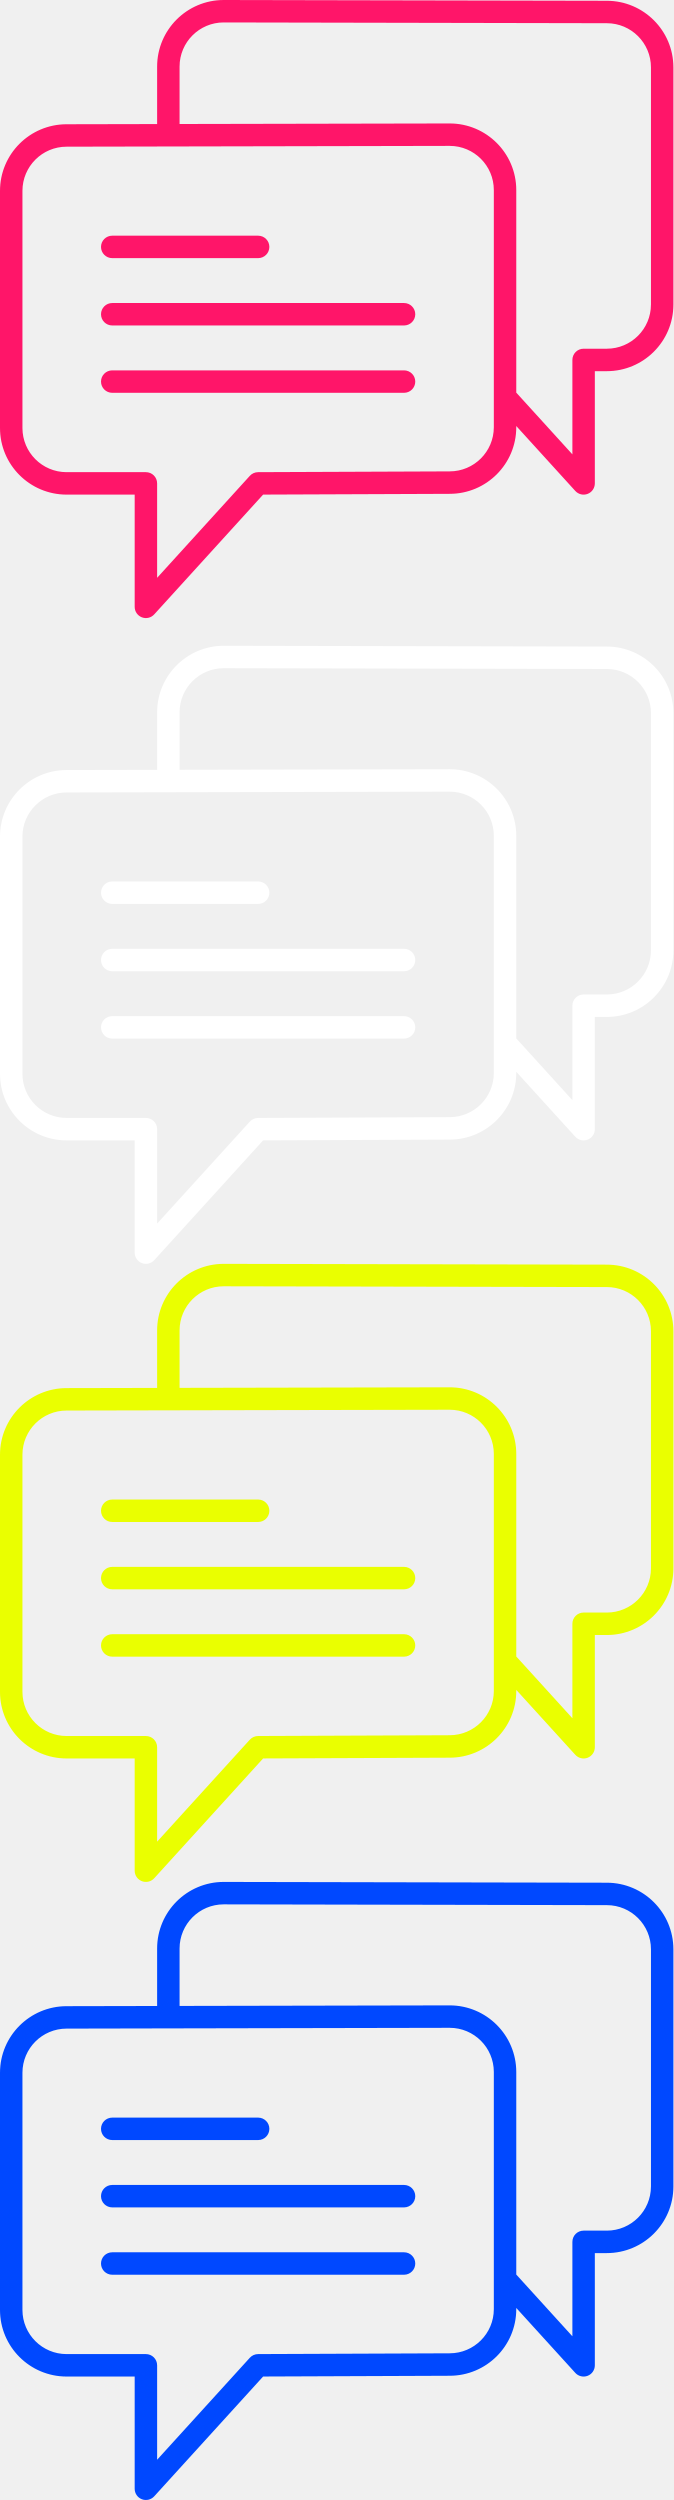
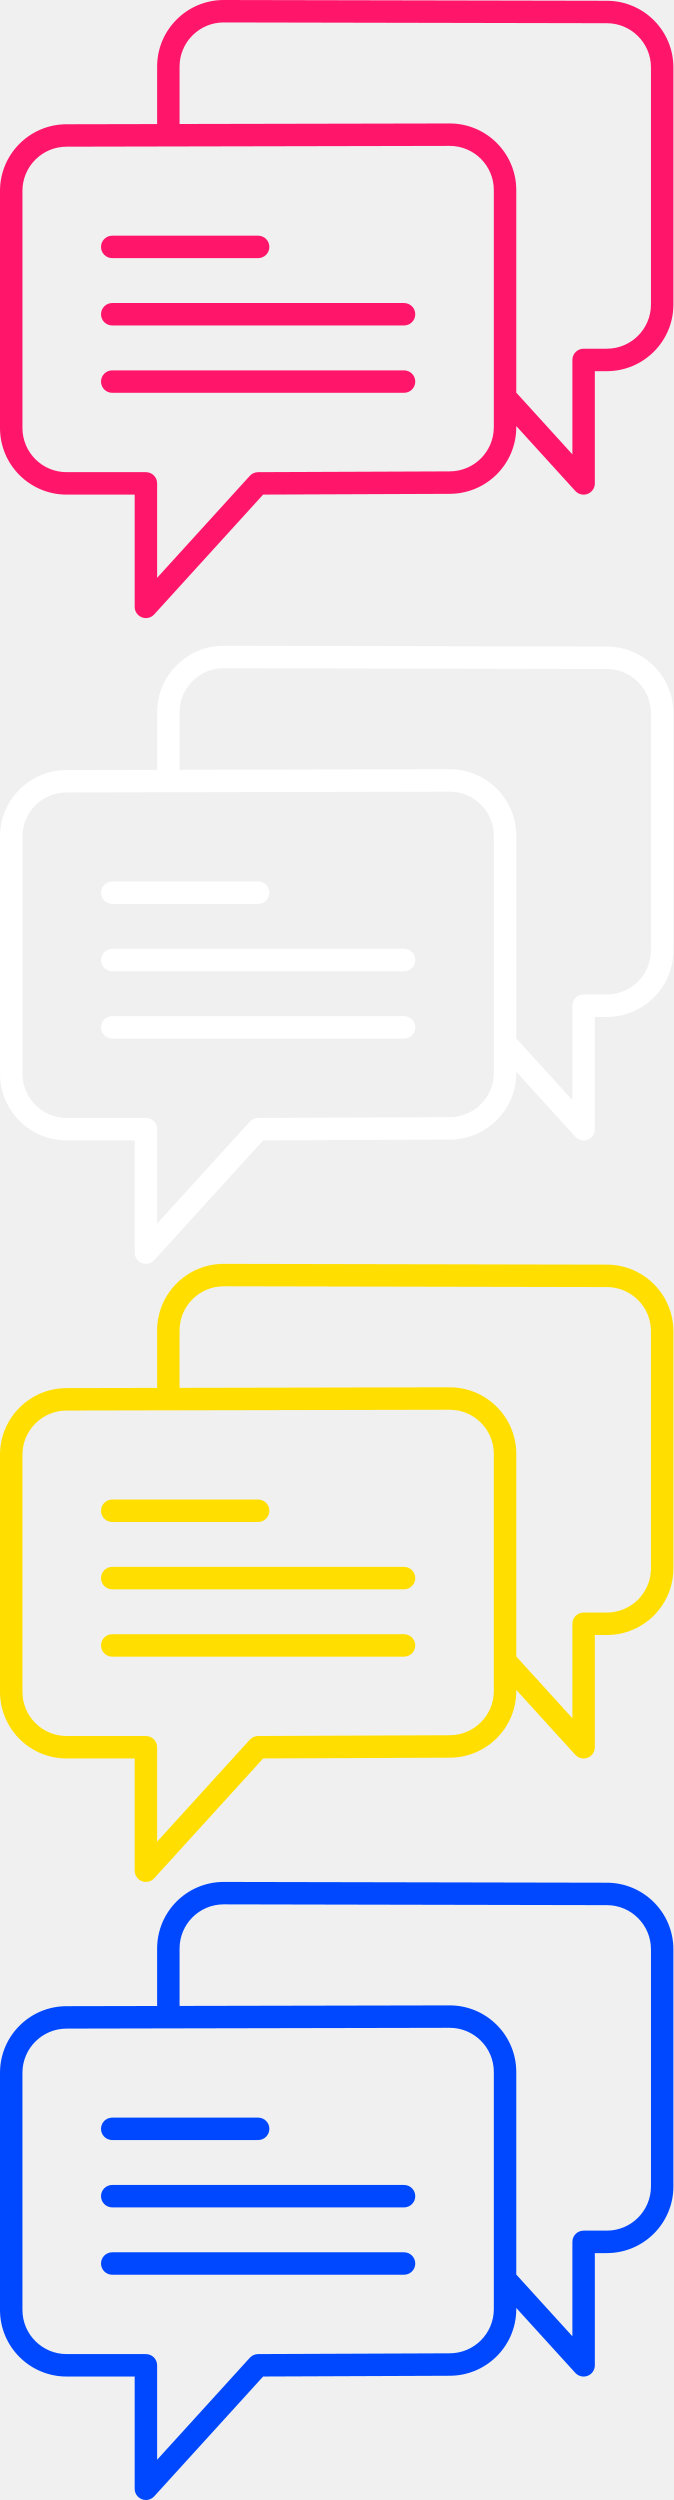
<svg xmlns="http://www.w3.org/2000/svg" viewBox="0 0 512 1900.818">
  <defs>
-     <style>.cls-1{fill:#ff1569;}.cls-2{fill:#fff;}.cls-3{fill:#eaff00;}.cls-4{fill:#0048ff;}</style>
+     <style>.cls-1{fill:#ff1569;}.cls-2{fill:#fff;}.cls-3{fill:#ffde00;}.cls-4{fill:#0048ff;}</style>
  </defs>
  <g id="Layer_2" data-name="Layer 2">
    <g id="Capa_1" data-name="Capa 1">
      <path class="cls-1" d="M85.333,196.267H196.267a8.533,8.533,0,1,0,0-17.067H85.333a8.533,8.533,0,1,0,0,17.067Z" />
      <path class="cls-1" d="M307.2,230.4H85.333a8.533,8.533,0,1,0,0,17.067H307.2a8.533,8.533,0,1,0,0-17.067Z" />
      <path class="cls-1" d="M307.2,281.6H85.333a8.533,8.533,0,0,0,0,17.067H307.2a8.533,8.533,0,0,0,0-17.067Z" />
      <path class="cls-1" d="M461.414.597,170.069,0a50.658,50.658,0,0,0-50.603,50.603V94.328l-68.864.145A50.658,50.658,0,0,0,0,145.075V325.478a50.651,50.651,0,0,0,50.603,50.594H102.4v85.333a8.535,8.535,0,0,0,14.848,5.743l82.808-91.093,141.875-.58a50.656,50.656,0,0,0,50.603-50.594v-.964l44.885,49.374a8.535,8.535,0,0,0,14.848-5.743V282.214h9.131A50.656,50.656,0,0,0,512,231.62V51.2A50.66,50.66,0,0,0,461.414.597ZM375.467,324.873a33.574,33.574,0,0,1-33.57,33.528l-145.664.597a8.539,8.539,0,0,0-6.28,2.79L119.467,439.33V367.531a8.531,8.531,0,0,0-8.533-8.533H50.603A33.572,33.572,0,0,1,17.067,325.47V145.067A33.578,33.578,0,0,1,50.62,111.531l77.38-.162h.017l213.914-.444a33.574,33.574,0,0,1,33.536,33.536V324.873Zm119.467-93.269a33.567,33.567,0,0,1-33.536,33.528h-17.664A8.531,8.531,0,0,0,435.2,273.664v71.799L392.533,298.53V144.469a50.662,50.662,0,0,0-50.62-50.603l-205.38.418V50.594a33.57,33.57,0,0,1,33.519-33.536l291.337.597h.017a33.574,33.574,0,0,1,33.536,33.536V231.603Z" />
      <path class="cls-2" d="M85.333,687.267H196.267a8.533,8.533,0,1,0,0-17.067H85.333a8.533,8.533,0,1,0,0,17.067Z" />
      <path class="cls-2" d="M307.2,721.4H85.333a8.533,8.533,0,1,0,0,17.067H307.2a8.533,8.533,0,0,0,0-17.067Z" />
      <path class="cls-2" d="M307.2,772.6H85.333a8.533,8.533,0,0,0,0,17.067H307.2a8.533,8.533,0,0,0,0-17.067Z" />
      <path class="cls-2" d="M461.414,491.597,170.069,491a50.658,50.658,0,0,0-50.603,50.603v43.725l-68.864.145A50.658,50.658,0,0,0,0,636.075V816.478a50.651,50.651,0,0,0,50.603,50.594H102.4v85.333a8.535,8.535,0,0,0,14.848,5.743l82.808-91.093,141.875-.58a50.656,50.656,0,0,0,50.603-50.594v-.964l44.885,49.374a8.535,8.535,0,0,0,14.848-5.743V773.214h9.131A50.656,50.656,0,0,0,512,722.62V542.2A50.66,50.66,0,0,0,461.414,491.597ZM375.467,815.872a33.574,33.574,0,0,1-33.57,33.528l-145.664.597a8.539,8.539,0,0,0-6.28,2.79L119.467,930.33V858.531a8.531,8.531,0,0,0-8.533-8.533H50.603A33.572,33.572,0,0,1,17.067,816.47V636.067A33.578,33.578,0,0,1,50.62,602.531l77.38-.162h.017l213.914-.444a33.574,33.574,0,0,1,33.536,33.536V815.872Zm119.467-93.269a33.567,33.567,0,0,1-33.536,33.528h-17.664A8.531,8.531,0,0,0,435.2,764.664v71.799L392.533,789.53V635.469a50.662,50.662,0,0,0-50.62-50.603l-205.38.418V541.594a33.57,33.57,0,0,1,33.519-33.536l291.337.597h.017a33.574,33.574,0,0,1,33.536,33.536V722.603Z" />
      <path class="cls-3" d="M85.333,1157.206H196.267a8.533,8.533,0,0,0,0-17.067H85.333a8.533,8.533,0,0,0,0,17.067Z" />
      <path class="cls-3" d="M307.2,1191.339H85.333a8.533,8.533,0,1,0,0,17.067H307.2a8.533,8.533,0,1,0,0-17.067Z" />
      <path class="cls-3" d="M307.2,1242.539H85.333a8.533,8.533,0,1,0,0,17.067H307.2a8.533,8.533,0,1,0,0-17.067Z" />
      <path class="cls-3" d="M461.414,961.537l-291.345-.597a50.658,50.658,0,0,0-50.603,50.603v43.725l-68.864.145A50.658,50.658,0,0,0,0,1106.014v180.403a50.651,50.651,0,0,0,50.603,50.594H102.4v85.333a8.535,8.535,0,0,0,14.848,5.743l82.808-91.093,141.875-.58a50.656,50.656,0,0,0,50.603-50.594v-.964l44.885,49.374a8.535,8.535,0,0,0,14.848-5.743v-85.333h9.131A50.656,50.656,0,0,0,512,1192.56v-180.42A50.66,50.66,0,0,0,461.414,961.537Zm-85.948,324.275a33.574,33.574,0,0,1-33.57,33.528l-145.664.597a8.539,8.539,0,0,0-6.28,2.79l-70.485,77.542V1328.47a8.531,8.531,0,0,0-8.533-8.533H50.603a33.572,33.572,0,0,1-33.536-33.528V1106.006A33.578,33.578,0,0,1,50.62,1072.47l77.38-.162h.017l213.914-.444a33.574,33.574,0,0,1,33.536,33.536v180.412Zm119.467-93.269a33.567,33.567,0,0,1-33.536,33.528h-17.664a8.531,8.531,0,0,0-8.533,8.533v71.799l-42.667-46.933V1105.409a50.662,50.662,0,0,0-50.62-50.603l-205.38.418v-43.691a33.57,33.57,0,0,1,33.519-33.536l291.337.597h.017a33.574,33.574,0,0,1,33.536,33.536v180.412Z" />
      <path class="cls-4" d="M85.333,1627.145H196.267a8.533,8.533,0,0,0,0-17.067H85.333a8.533,8.533,0,0,0,0,17.067Z" />
      <path class="cls-4" d="M307.2,1661.278H85.333a8.533,8.533,0,1,0,0,17.067H307.2a8.533,8.533,0,1,0,0-17.067Z" />
      <path class="cls-4" d="M307.2,1712.478H85.333a8.533,8.533,0,0,0,0,17.067H307.2a8.533,8.533,0,0,0,0-17.067Z" />
      <path class="cls-4" d="M461.414,1431.476l-291.345-.597a50.658,50.658,0,0,0-50.603,50.603v43.725l-68.864.145A50.658,50.658,0,0,0,0,1575.954v180.403a50.651,50.651,0,0,0,50.603,50.594H102.4v85.333a8.535,8.535,0,0,0,14.848,5.743l82.808-91.093,141.875-.58a50.656,50.656,0,0,0,50.603-50.594v-.964l44.885,49.374a8.535,8.535,0,0,0,14.848-5.743v-85.333h9.131A50.656,50.656,0,0,0,512,1662.499v-180.42A50.66,50.66,0,0,0,461.414,1431.476ZM375.467,1755.751a33.574,33.574,0,0,1-33.57,33.528l-145.664.597a8.539,8.539,0,0,0-6.28,2.79l-70.485,77.542v-71.799a8.531,8.531,0,0,0-8.533-8.533H50.603a33.572,33.572,0,0,1-33.536-33.528V1575.945a33.578,33.578,0,0,1,33.553-33.536l77.38-.162h.017l213.914-.444a33.574,33.574,0,0,1,33.536,33.536V1755.751Zm119.467-93.269a33.567,33.567,0,0,1-33.536,33.528h-17.664a8.531,8.531,0,0,0-8.533,8.533v71.799l-42.667-46.933V1575.348a50.662,50.662,0,0,0-50.62-50.603l-205.38.418v-43.691a33.57,33.57,0,0,1,33.519-33.536l291.337.597h.017a33.574,33.574,0,0,1,33.536,33.536v180.412Z" />
    </g>
  </g>
</svg>
